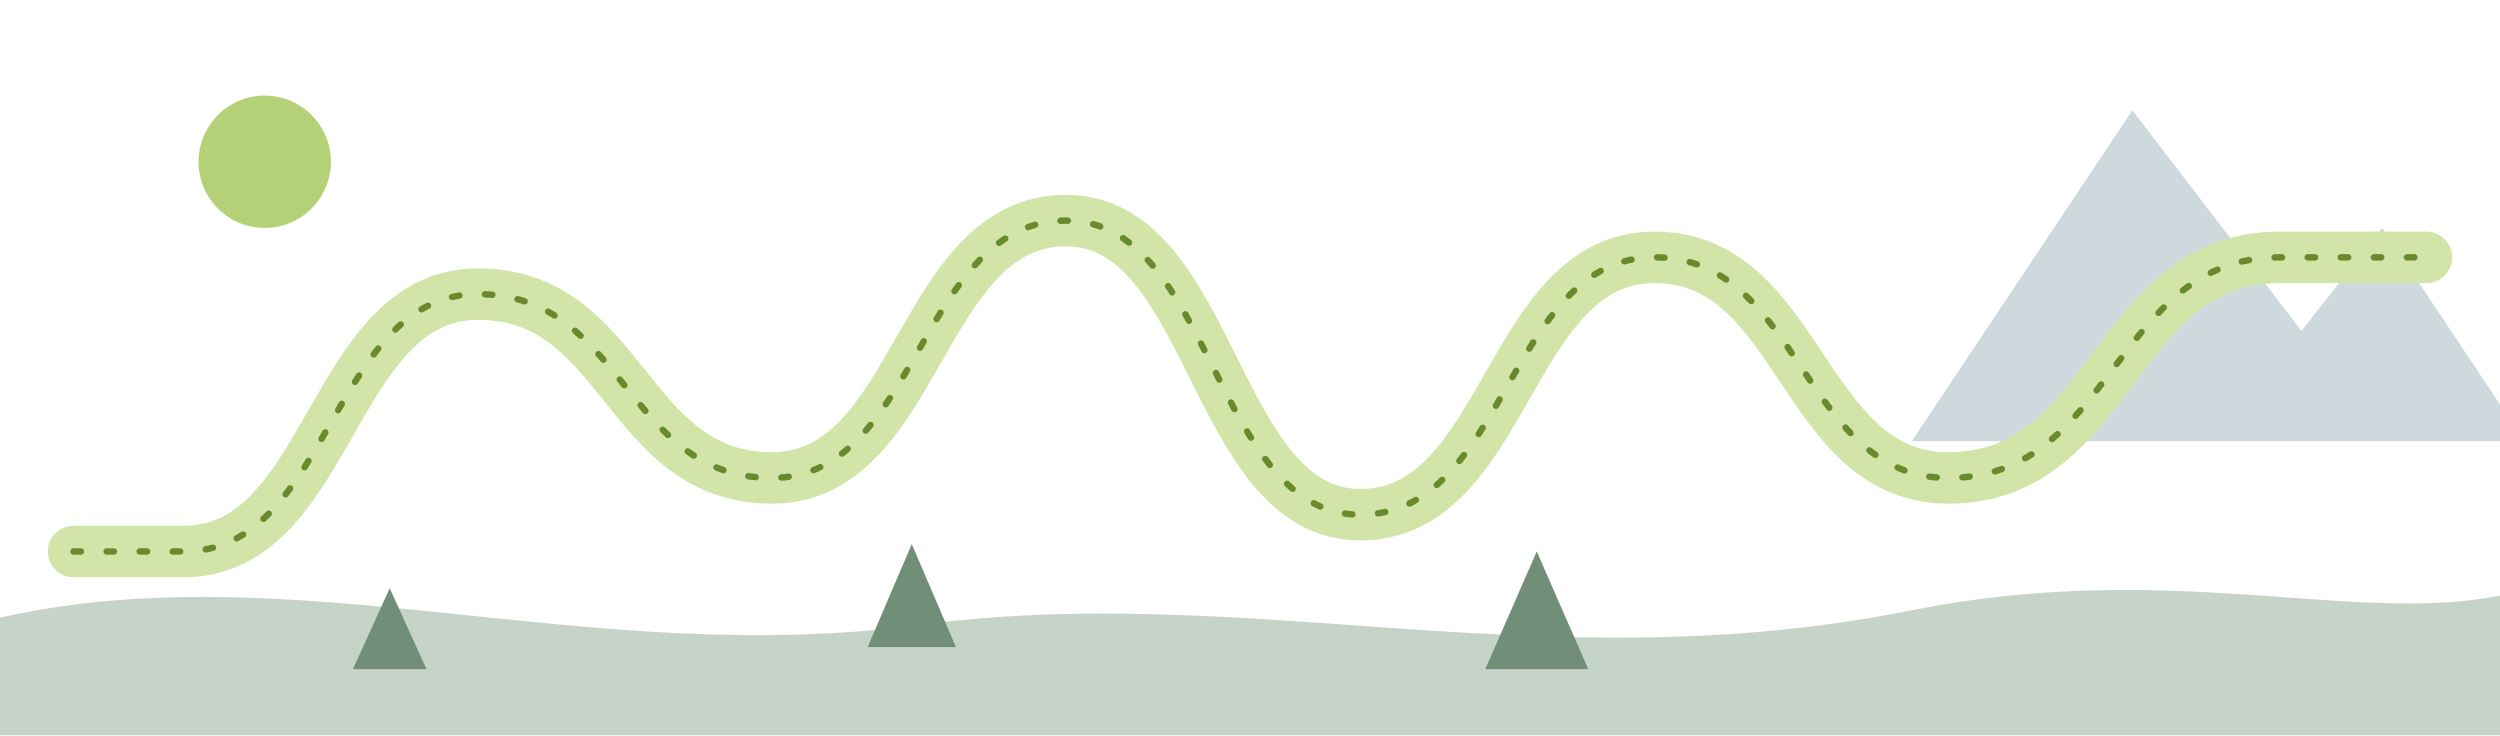
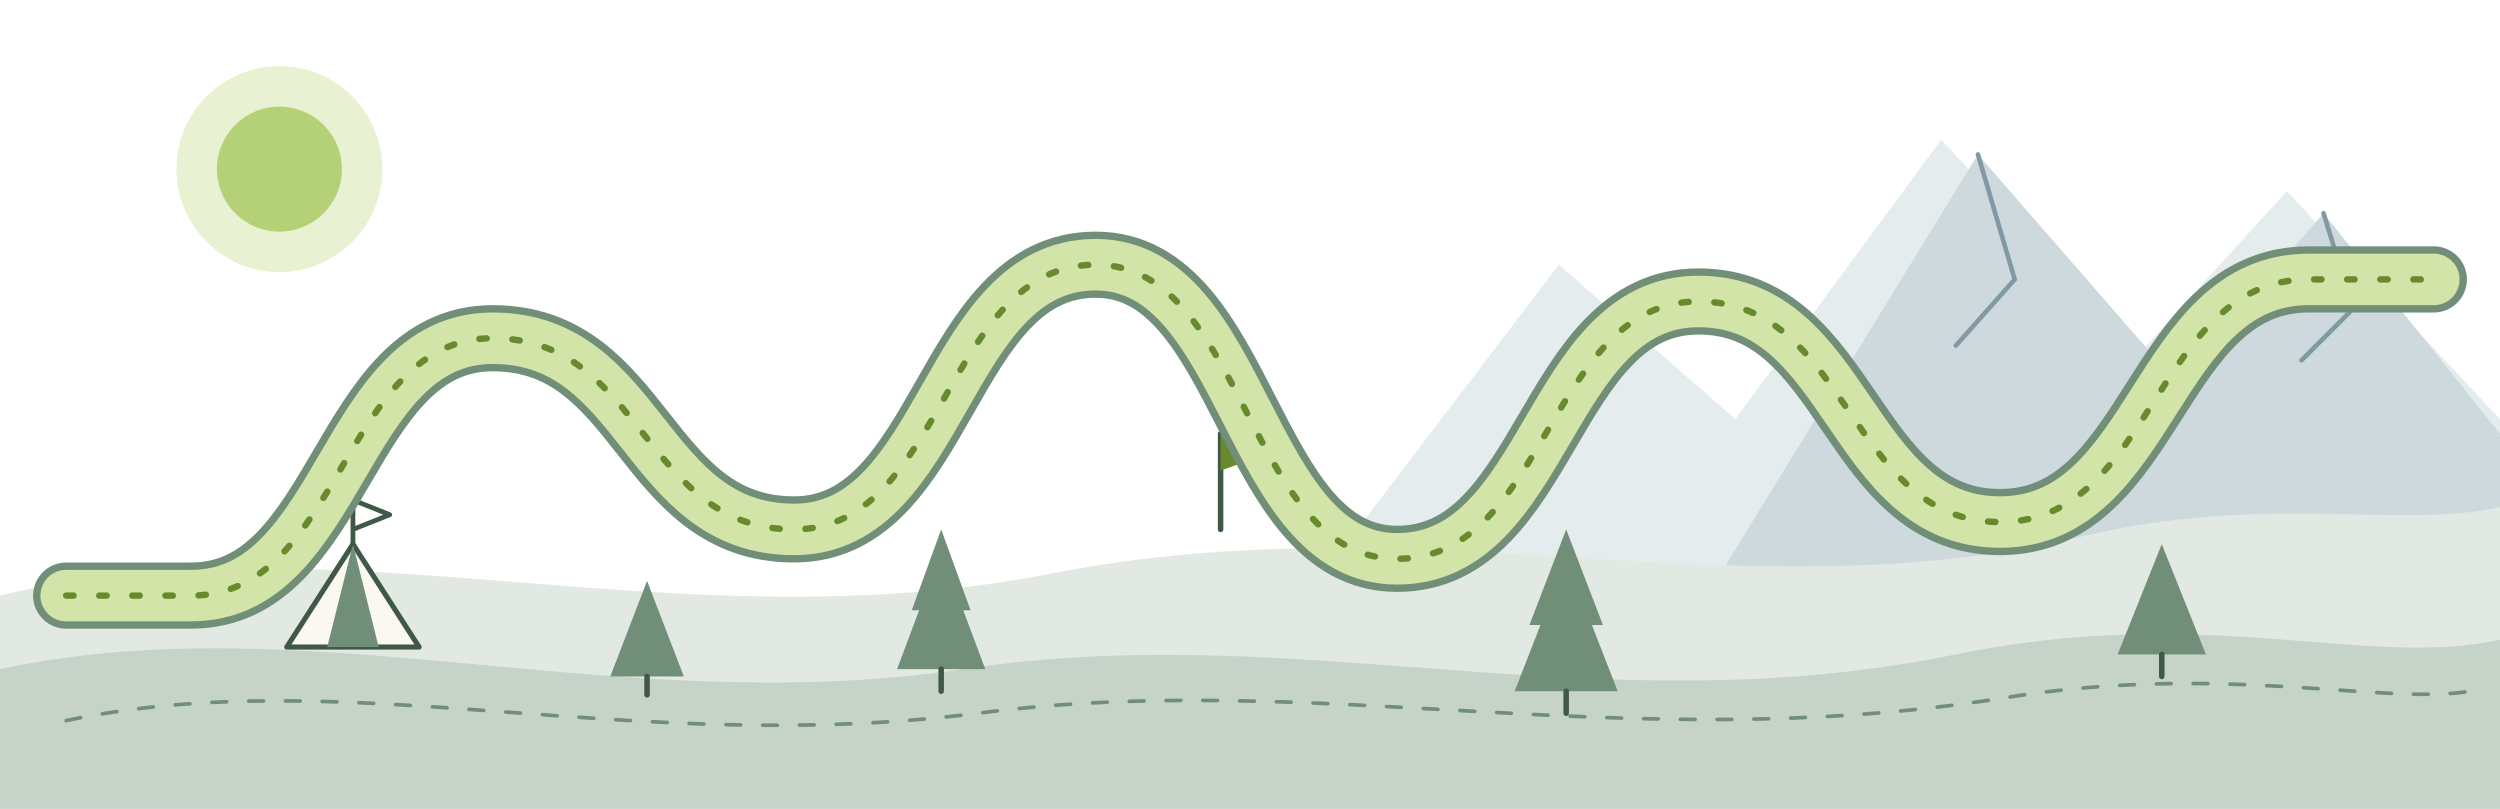
- <svg xmlns="http://www.w3.org/2000/svg" viewBox="0 0 680 200" aria-hidden="true">
-   <circle class="art-sun" cx="72" cy="44" r="18" fill="#b5d177" />
-   <path class="art-mountain" d="M520 120L580 30L626 90L648 62L680 110V120Z" fill="#cdd9dd" />
-   <path class="art-hill" d="M0 200V168C80 150 160 182 250 170C340 158 420 186 520 166C590 152 640 170 680 162V200Z" fill="#c5d3c8" />
-   <path class="art-tree" d="M236 176L248 148L260 176ZM404 182L418 150L432 182ZM96 182L106 160L116 182Z" fill="#718e78" />
-   <path class="art-trail" d="M20 150H50C90 150 90 80 130 80C170 80 170 130 210 130C250 130 250 60 290 60C330 60 330 140 370 140C410 140 410 70 450 70C490 70 490 130 530 130C575 130 575 70 620 70H660" fill="none" stroke="#d3e4a9" stroke-width="14" stroke-linecap="round" stroke-linejoin="round" />
-   <path class="art-trail-line" d="M20 150H50C90 150 90 80 130 80C170 80 170 130 210 130C250 130 250 60 290 60C330 60 330 140 370 140C410 140 410 70 450 70C490 70 490 130 530 130C575 130 575 70 620 70H660" fill="none" stroke="#688a2c" stroke-width="1.75" stroke-linecap="round" stroke-dasharray="2 7" />
+ <svg xmlns="http://www.w3.org/2000/svg" viewBox="0 0 680 220" aria-hidden="true">
+   <circle class="art-sun-halo" cx="76" cy="46" r="28" fill="#e8f1d2" />
+   <circle class="art-sun" cx="76" cy="46" r="17" fill="#b5d177" />
+   <path class="art-mountain-far" d="M360 156L424 72L472 114L528 38L582 96L622 52L680 114V156Z" fill="#e4ecee" />
+   <path class="art-mountain" d="M468 156L538 42L592 104L632 58L680 118V156Z" fill="#cdd9dd" />
+   <path class="art-leader" d="M538 42L548 76L532 94M632 58L640 84L626 98" fill="none" stroke="#8199a2" stroke-width="1.25" stroke-linecap="round" stroke-linejoin="round" />
+   <path class="art-hill-back" d="M0 220V162C92 140 184 176 286 156C388 136 472 168 566 146C616 134 652 144 680 138V220Z" fill="#e2e9e3" />
+   <path class="art-hill" d="M0 220V182C84 164 168 196 262 182C354 168 434 198 532 178C600 164 644 182 680 174V220Z" fill="#c5d3c8" />
+   <path class="art-contour" d="M18 196C94 180 172 206 266 194C358 182 442 206 544 190C604 180 648 192 672 188" fill="none" stroke="#718e78" stroke-width="1" stroke-dasharray="4 6" stroke-linecap="round" />
+   <polygon class="art-paper-page" points="78,176 96,148 114,176" fill="#fbf8f1" stroke="#405847" stroke-width="1.4" stroke-linejoin="round" />
+   <polygon class="art-tree" points="96,148 103,176 89,176" fill="#718e78" />
+   <path class="art-arrow" d="M96 148V136L106 140L96 144" fill="none" stroke="#405847" stroke-width="1.3" stroke-linecap="round" stroke-linejoin="round" />
+   <path class="art-arrow" d="M332 144V118" fill="none" stroke="#405847" stroke-width="1.5" stroke-linecap="round" />
+   <polygon class="art-sun" points="332,118 346,123 332,128" fill="#688a2c" />
+   <path class="art-tree" d="M244 182L256 150L268 182ZM248 166L256 144L264 166ZM412 188L426 152L440 188ZM416 170L426 144L436 170ZM166 184L176 158L186 184ZM576 178L588 148L600 178Z" fill="#718e78" />
+   <path class="art-arrow" d="M256 182V188M426 188V194M176 184V189M588 178V184" fill="none" stroke="#405847" stroke-width="1.5" stroke-linecap="round" />
+   <path class="art-trail-border" d="M18 162H52C93 162 93 92 134 92C175 92 175 144 216 144C257 144 257 72 298 72C339 72 339 152 380 152C421 152 421 82 462 82C503 82 503 142 544 142C586 142 586 76 628 76H662" fill="none" stroke="#718e78" stroke-width="18" stroke-linecap="round" stroke-linejoin="round" />
+   <path class="art-trail" d="M18 162H52C93 162 93 92 134 92C175 92 175 144 216 144C257 144 257 72 298 72C339 72 339 152 380 152C421 152 421 82 462 82C503 82 503 142 544 142C586 142 586 76 628 76H662" fill="none" stroke="#d3e4a9" stroke-width="14" stroke-linecap="round" stroke-linejoin="round" />
+   <path class="art-trail-line" d="M18 162H52C93 162 93 92 134 92C175 92 175 144 216 144C257 144 257 72 298 72C339 72 339 152 380 152C421 152 421 82 462 82C503 82 503 142 544 142C586 142 586 76 628 76H662" fill="none" stroke="#688a2c" stroke-width="1.75" stroke-linecap="round" stroke-dasharray="2 7" />
</svg>
